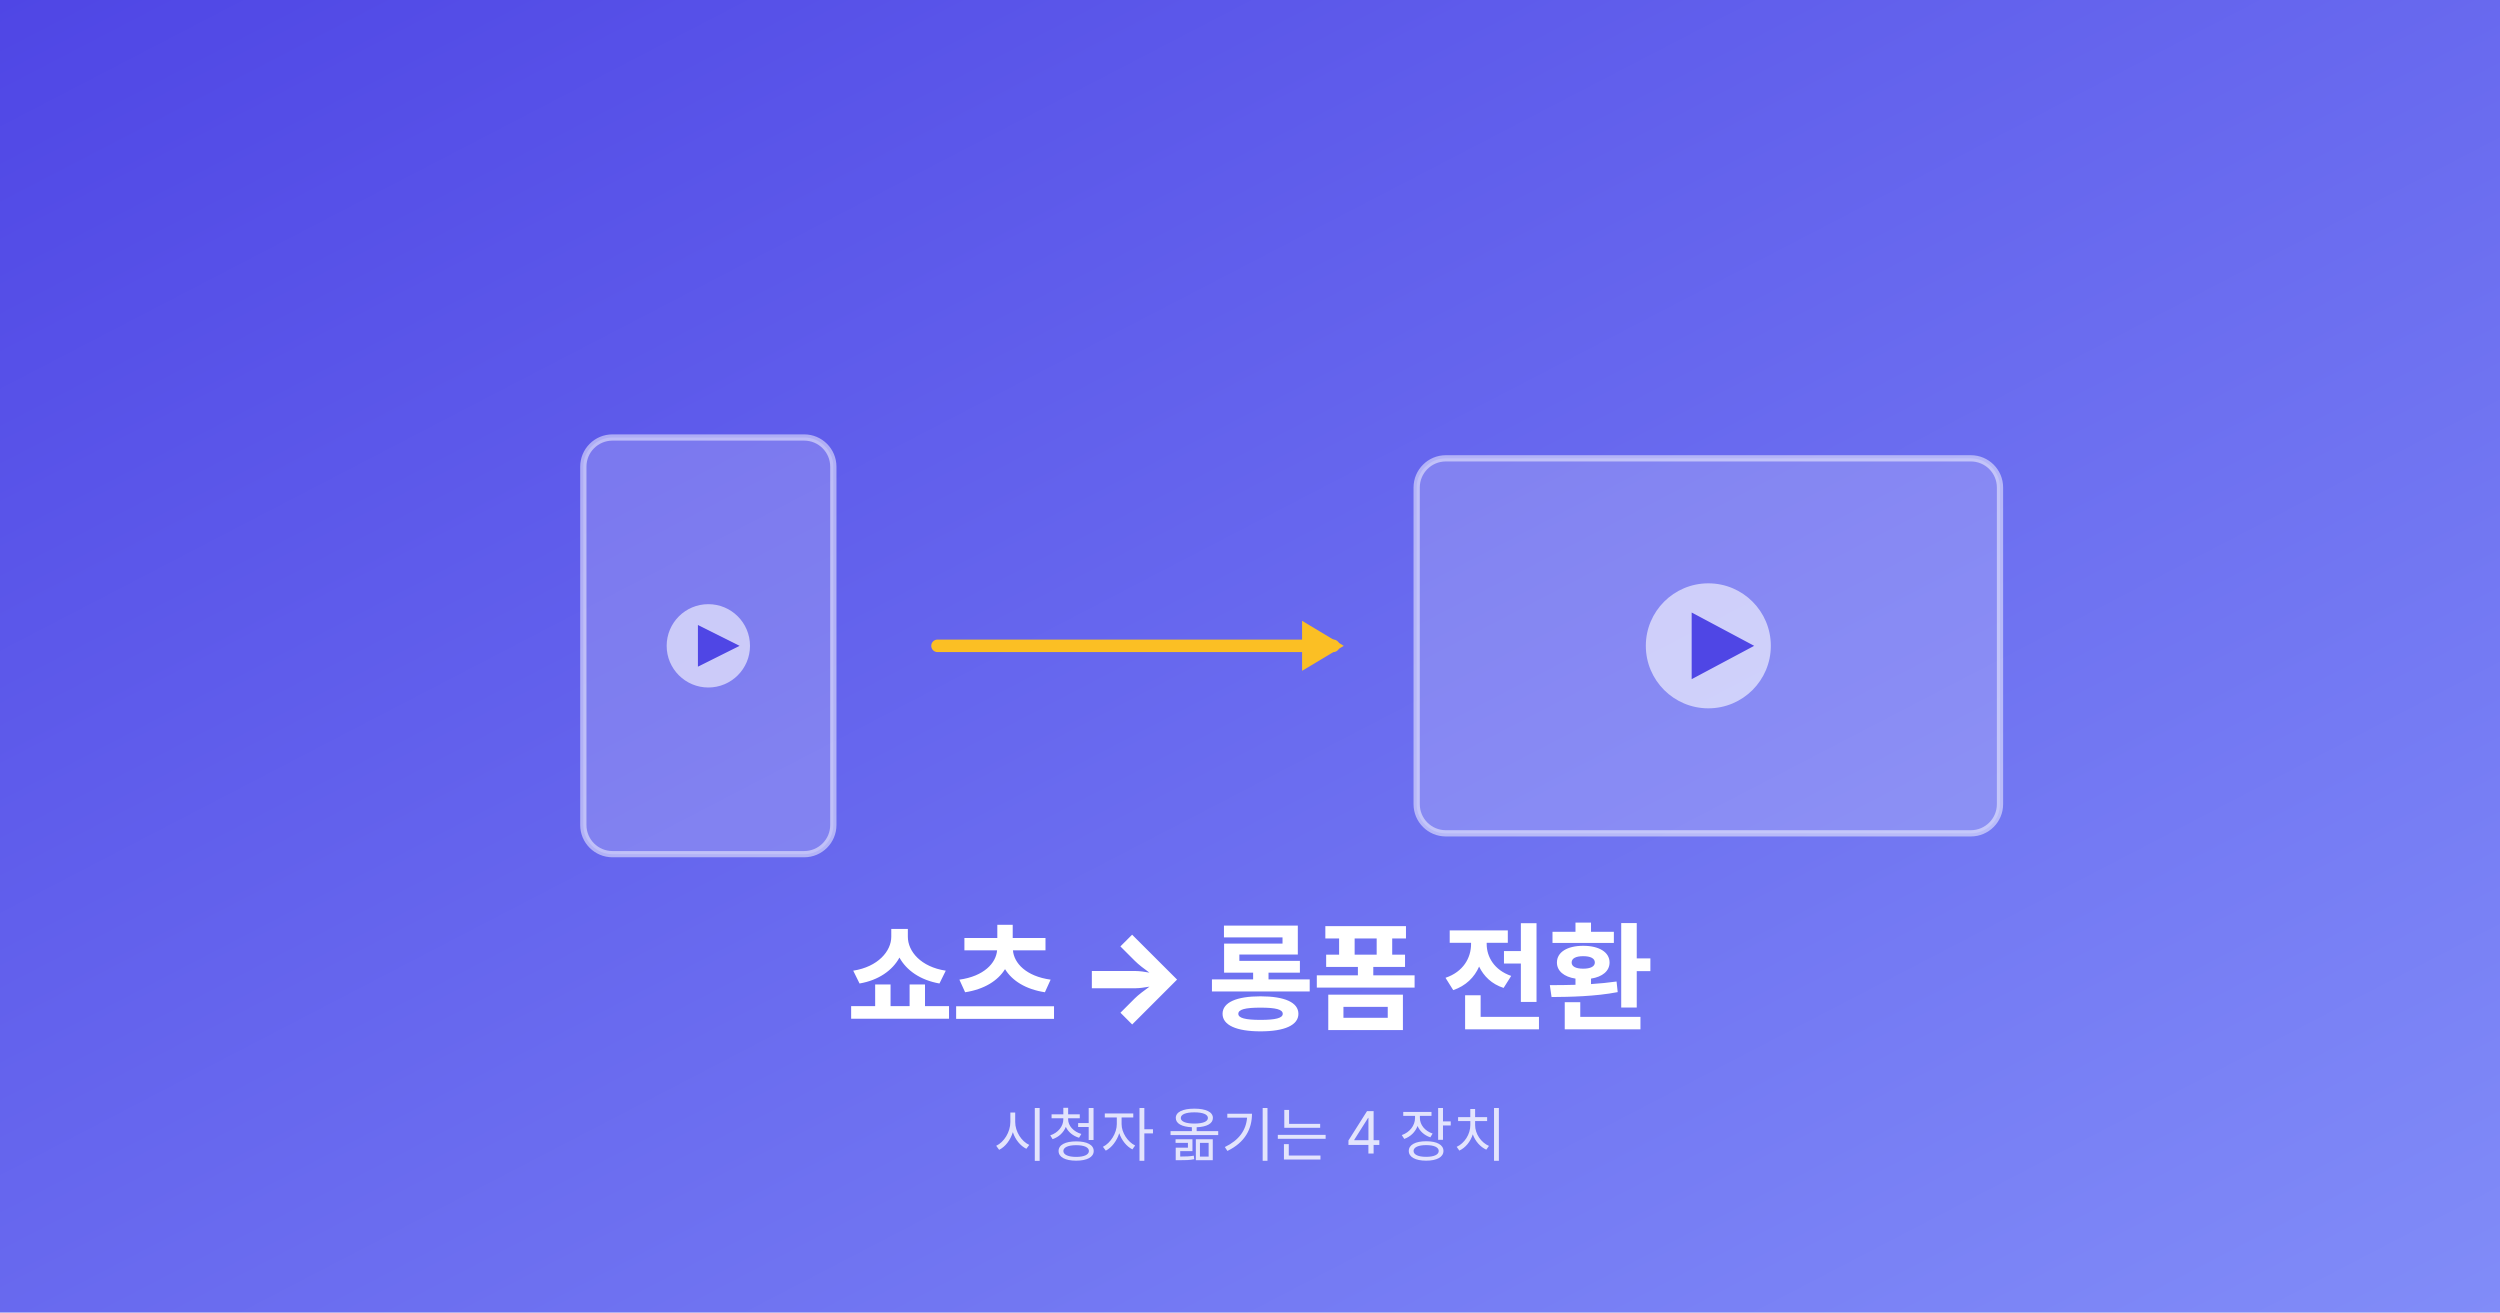
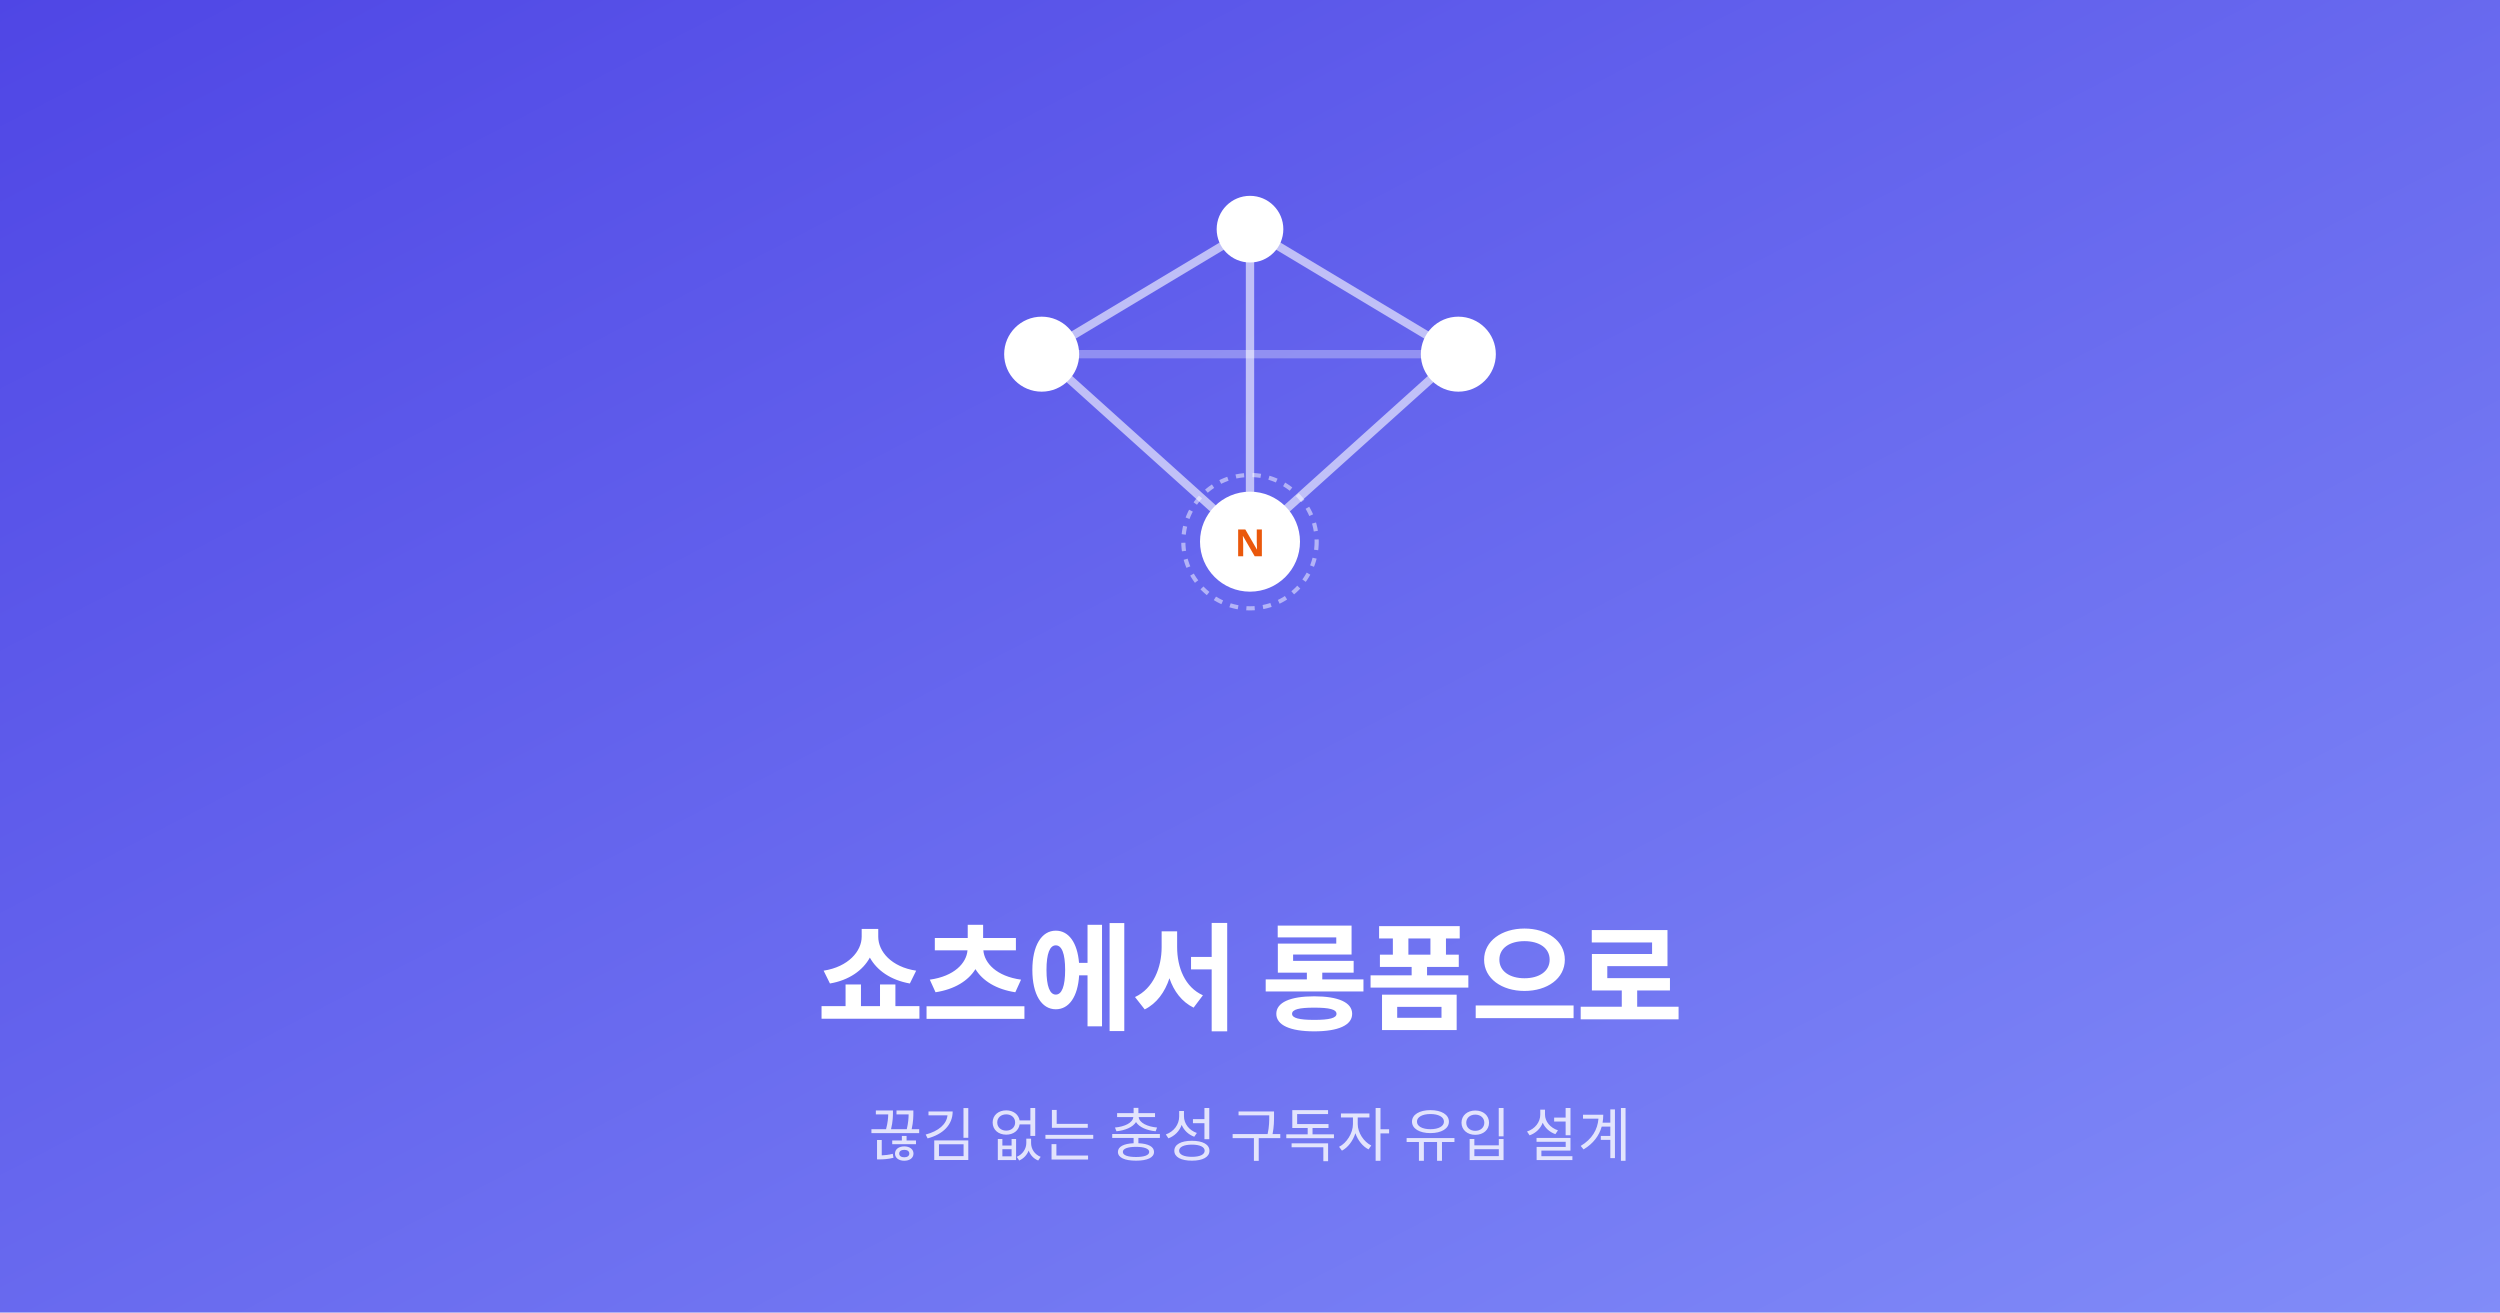
<svg xmlns="http://www.w3.org/2000/svg" viewBox="0 0 1200 630" width="1200" height="630">
  <defs>
    <linearGradient id="bg" x1="0%" y1="0%" x2="100%" y2="100%">
      <stop offset="0%" stop-color="#4f46e5" />
      <stop offset="100%" stop-color="#818cf8" />
    </linearGradient>
  </defs>
  <rect width="1200" height="630" fill="url(#bg)" />
-   <g transform="translate(280, 170)">
-     <rect x="0" y="40" width="120" height="200" rx="14" fill="rgba(255,255,255,0.18)" stroke="rgba(255,255,255,0.5)" stroke-width="3" />
-     <circle cx="60" cy="140" r="20" fill="#fff" opacity="0.6" />
-     <polygon points="55,130 55,150 75,140" fill="#4f46e5" />
-     <path d="M 170 140 L 360 140" stroke="#fbbf24" stroke-width="6" stroke-linecap="round" />
-     <polygon points="345,128 365,140 345,152" fill="#fbbf24" />
-     <rect x="400" y="50" width="280" height="180" rx="14" fill="rgba(255,255,255,0.18)" stroke="rgba(255,255,255,0.5)" stroke-width="3" />
-     <circle cx="540" cy="140" r="30" fill="#fff" opacity="0.6" />
-     <polygon points="532,124 532,156 562,140" fill="#4f46e5" />
+   <g transform="translate(600, 220)">
+     <line x1="-100" y1="-50" x2="0" y2="40" stroke="#ffffff" stroke-width="4" opacity="0.6" />
+     <line x1="100" y1="-50" x2="0" y2="40" stroke="#ffffff" stroke-width="4" opacity="0.6" />
+     <line x1="-100" y1="-50" x2="100" y2="-50" stroke="#ffffff" stroke-width="4" opacity="0.3" />
+     <line x1="0" y1="40" x2="0" y2="-110" stroke="#ffffff" stroke-width="4" opacity="0.6" />
+     <line x1="-100" y1="-50" x2="0" y2="-110" stroke="#ffffff" stroke-width="4" opacity="0.6" />
+     <line x1="100" y1="-50" x2="0" y2="-110" stroke="#ffffff" stroke-width="4" opacity="0.6" />
+     <circle cx="0" cy="40" r="32" fill="none" stroke="#ffffff" stroke-width="2" stroke-dasharray="4 4" opacity="0.5" />
+     <circle cx="-100" cy="-50" r="16" fill="#ffffff" stroke="#ffffff" stroke-width="4" />
+     <circle cx="100" cy="-50" r="16" fill="#ffffff" stroke="#ffffff" stroke-width="4" />
+     <circle cx="0" cy="40" r="22" fill="#ffffff" stroke="#ffffff" stroke-width="4" />
+     <circle cx="0" cy="-110" r="14" fill="#ffffff" stroke="#ffffff" stroke-width="4" />
+     <text x="0" y="47" font-size="18" font-weight="900" text-anchor="middle" fill="#ea580c" font-family="sans-serif">N</text>
  </g>
-   <text x="600" y="490" font-size="56" font-weight="900" fill="#ffffff" text-anchor="middle" font-family="Pretendard,system-ui,-apple-system,sans-serif" letter-spacing="-0.02em">쇼츠 → 롱폼 전환</text>
-   <text x="600" y="555" font-size="28" font-weight="400" fill="#ffffff" opacity="0.8" text-anchor="middle" font-family="Pretendard,system-ui,-apple-system,sans-serif">시청자 옮기는 4 장치</text>
+   <text x="600" y="490" font-size="56" font-weight="900" fill="#ffffff" text-anchor="middle" font-family="Pretendard,system-ui,-apple-system,sans-serif" letter-spacing="-0.02em">쇼츠에서 롱폼으로</text>
+   <text x="600" y="555" font-size="28" font-weight="400" fill="#ffffff" opacity="0.8" text-anchor="middle" font-family="Pretendard,system-ui,-apple-system,sans-serif">끊김 없는 충성 구독자 유입 설계</text>
</svg>
